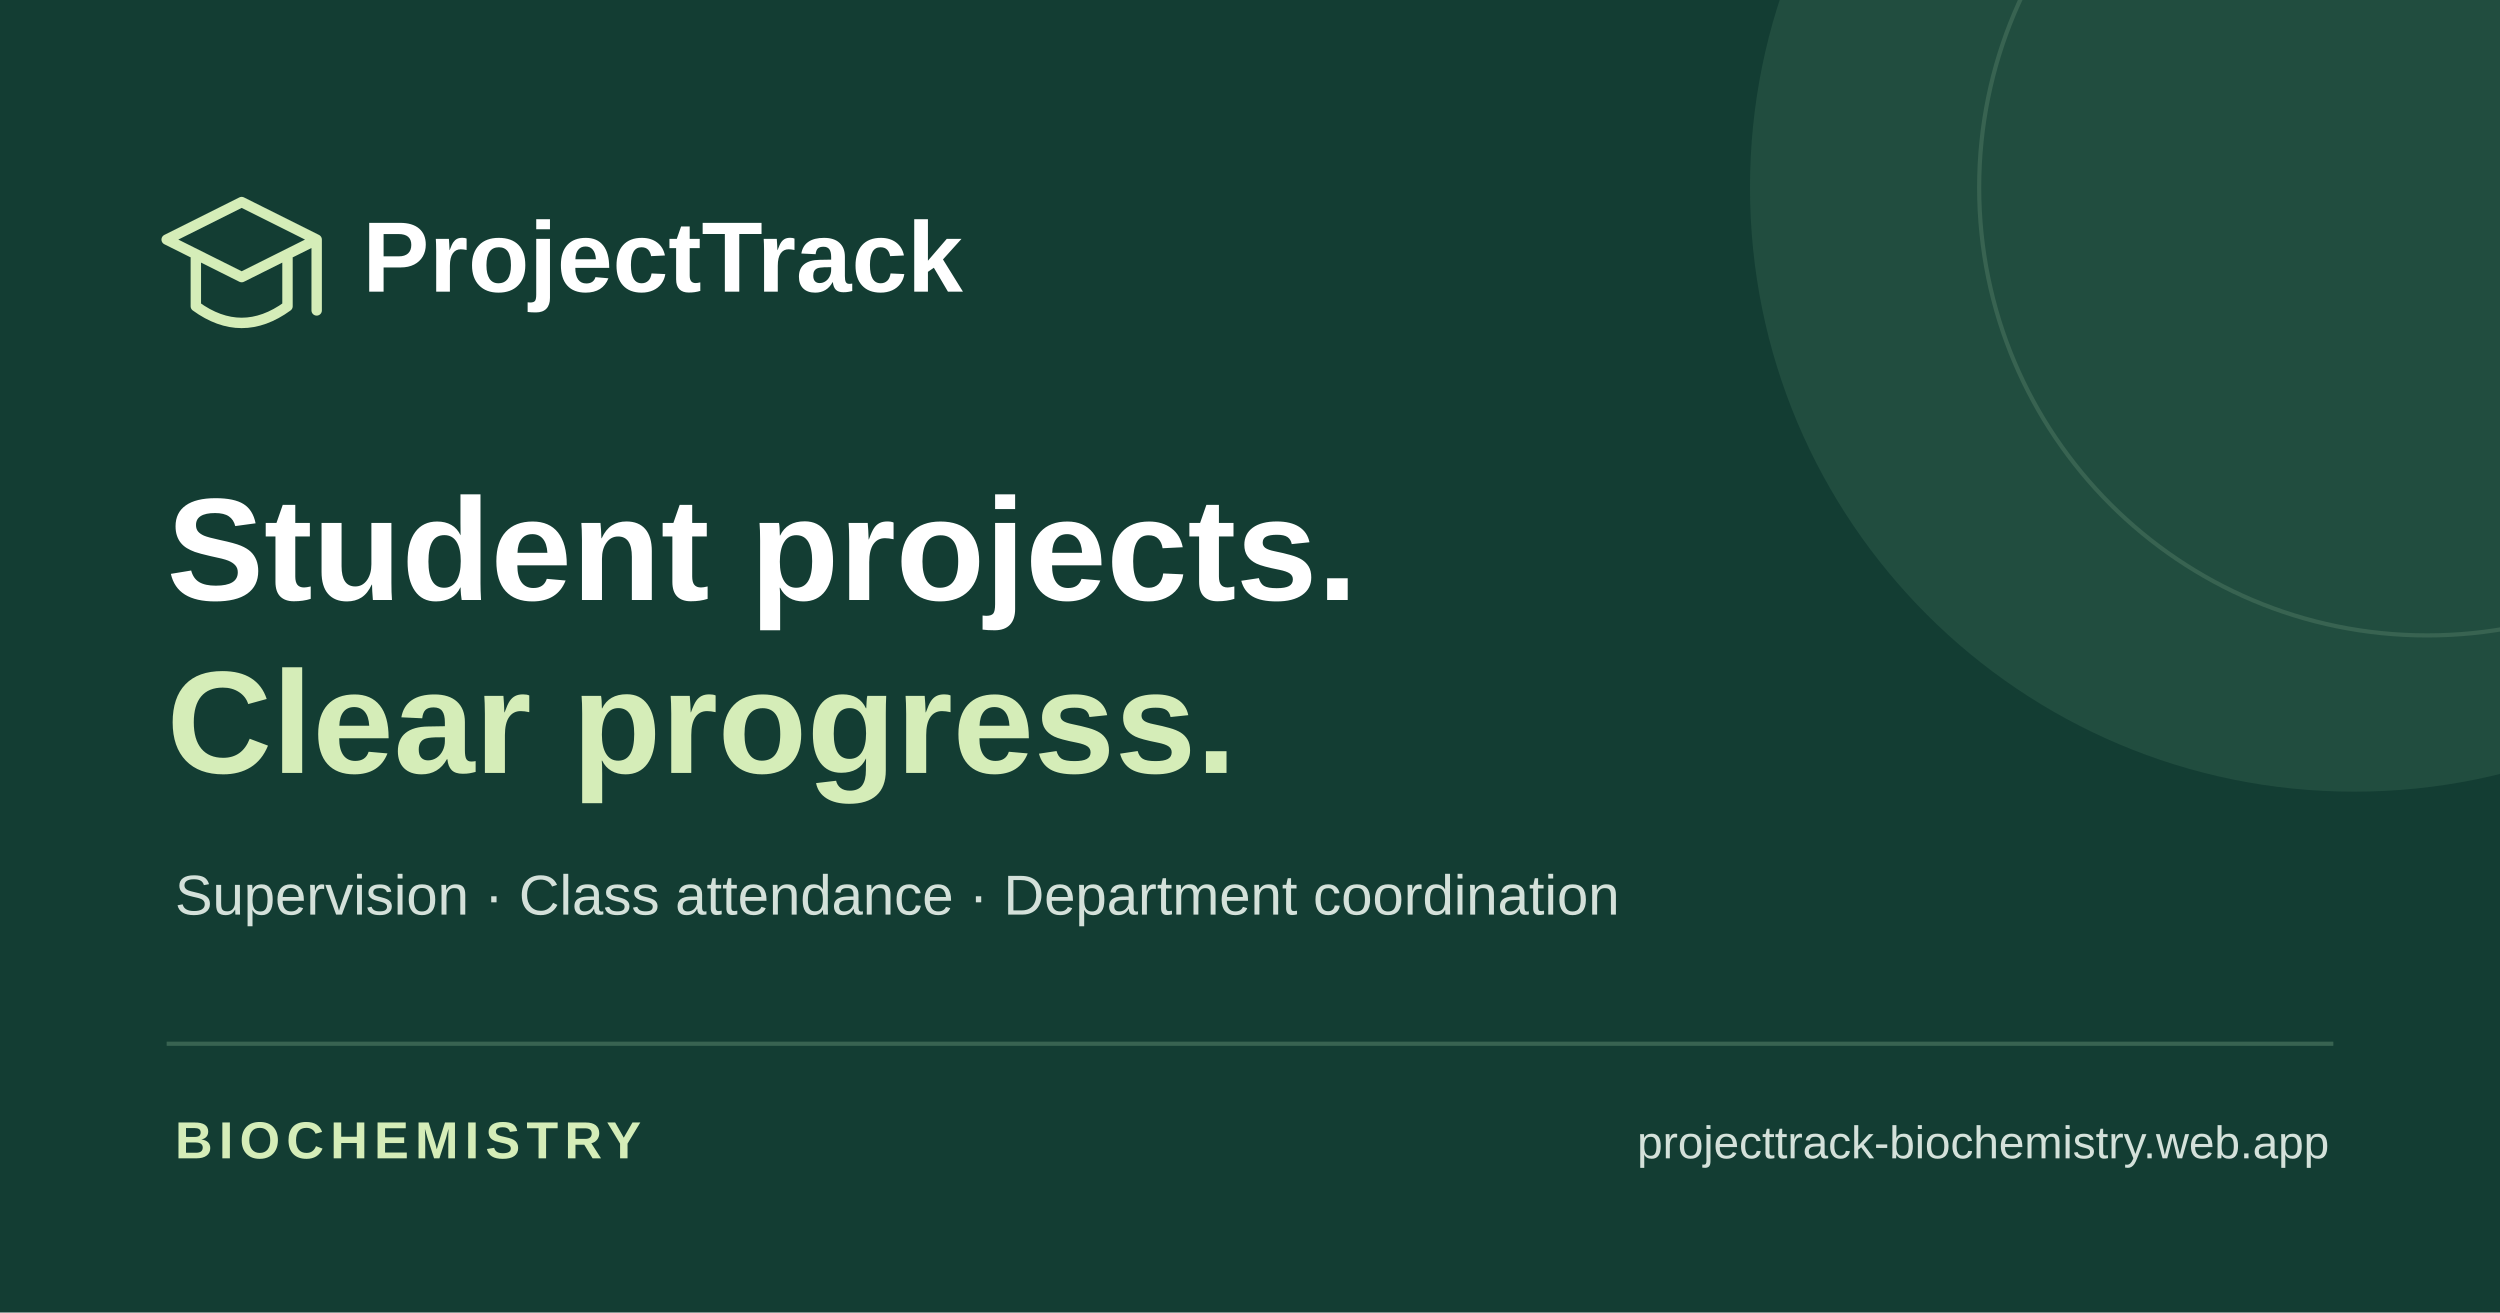
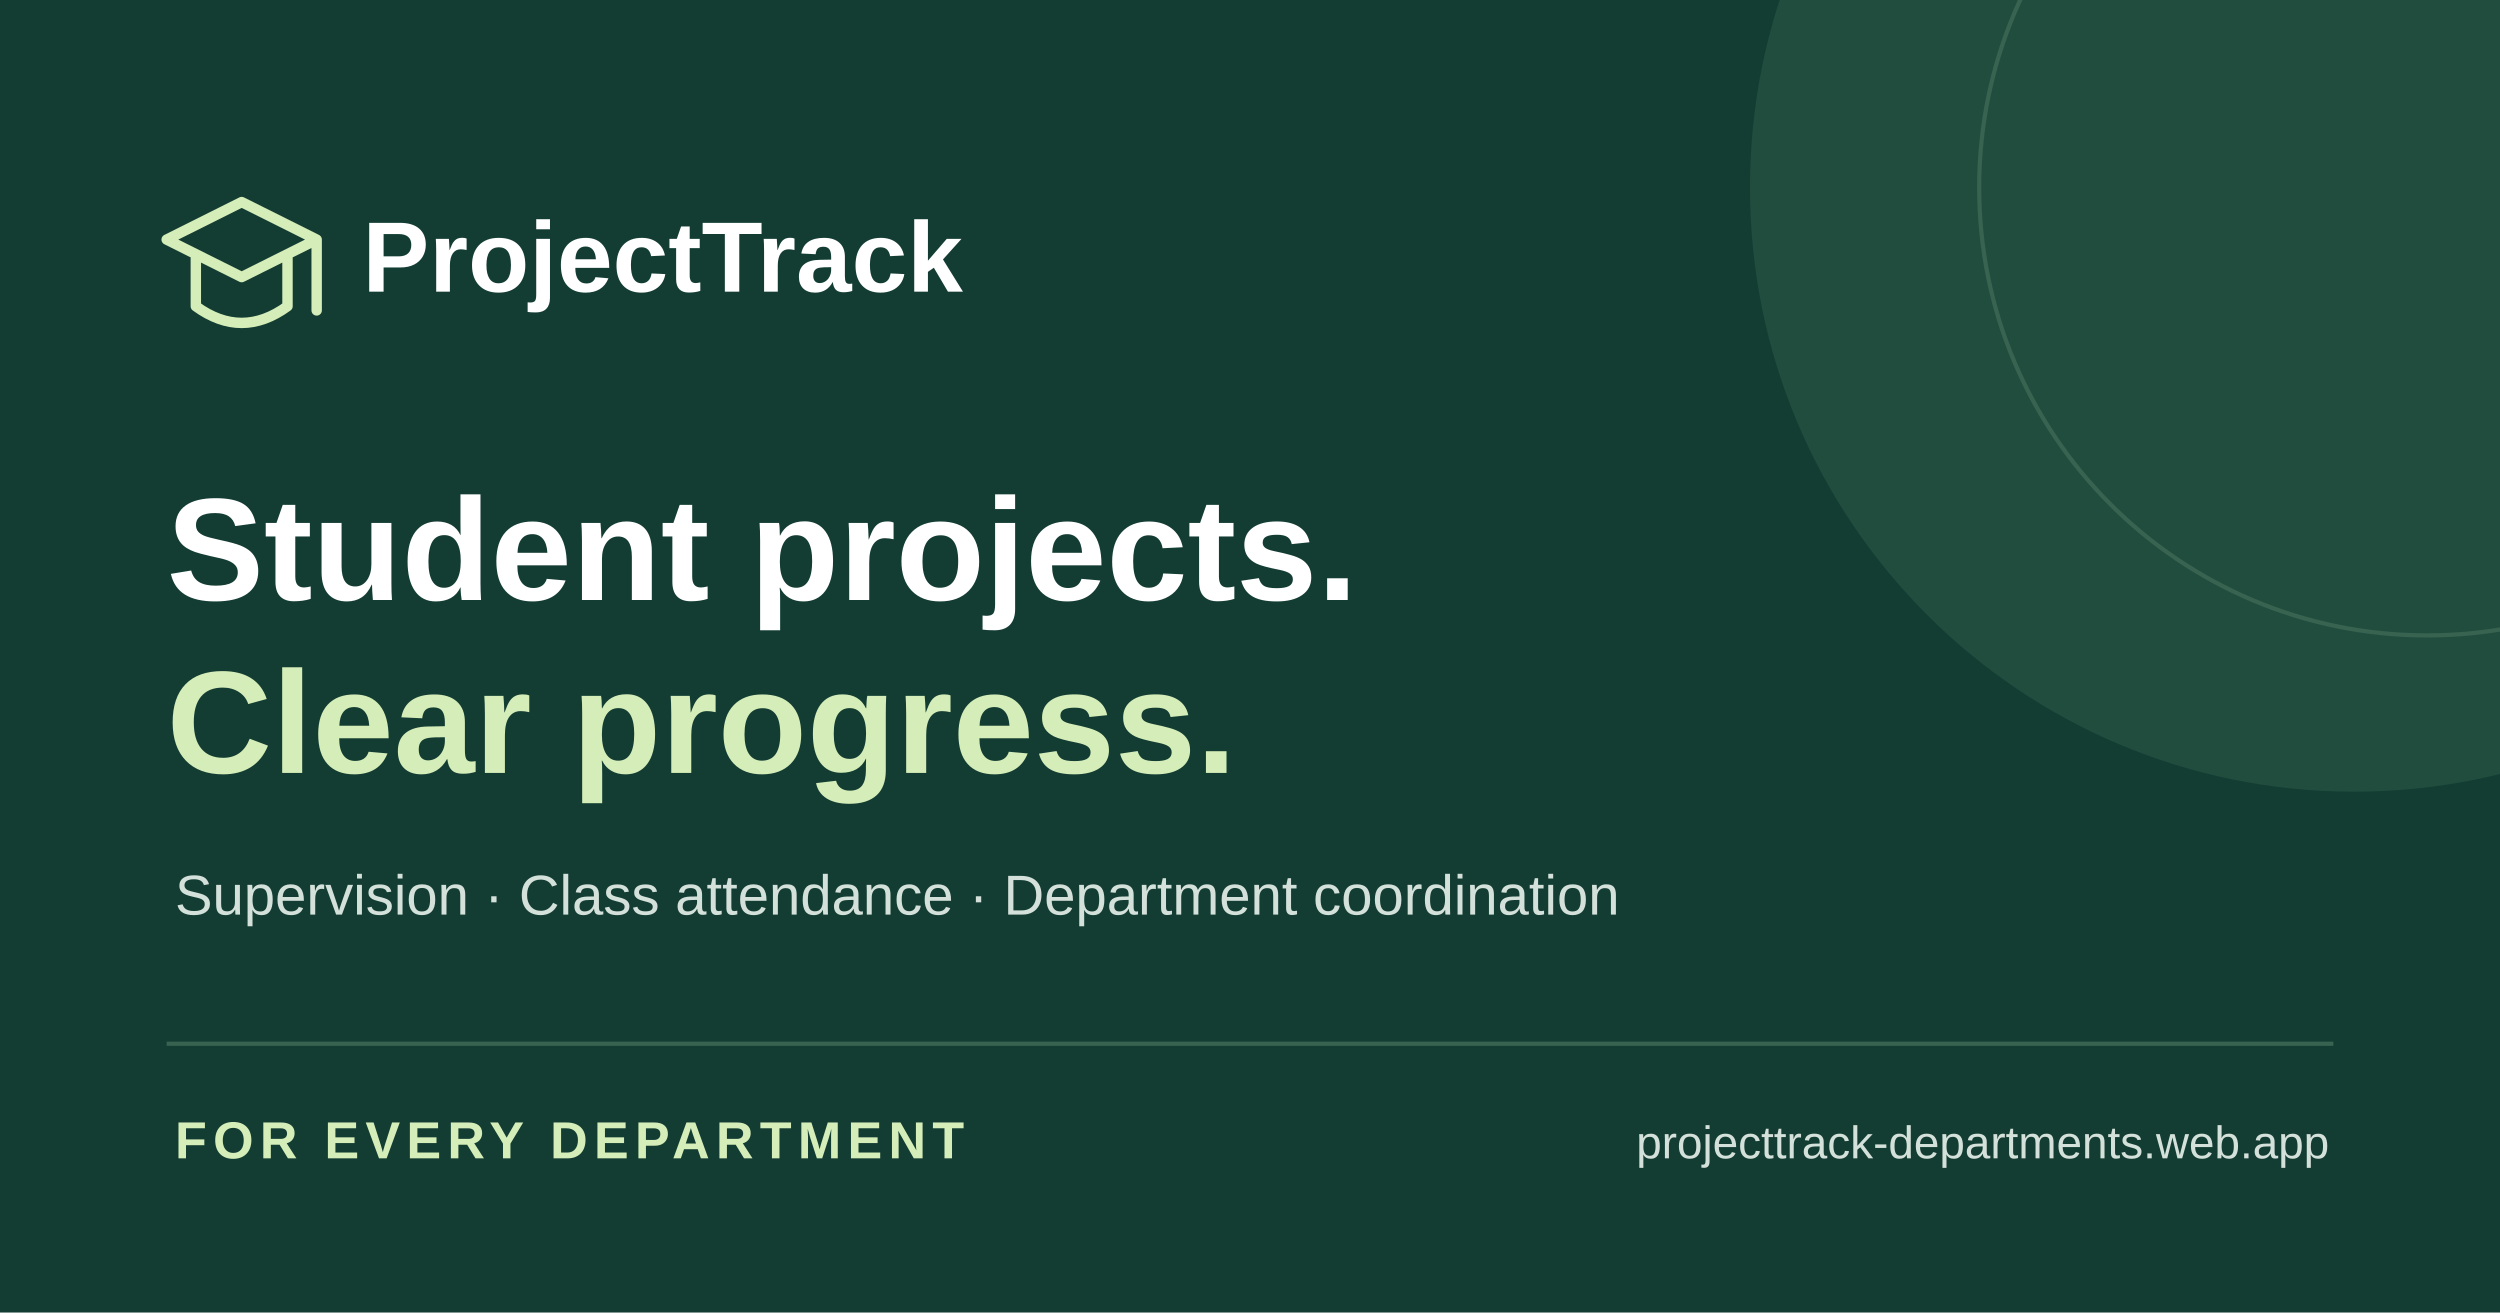
<svg xmlns="http://www.w3.org/2000/svg" width="1200" height="630" viewBox="0 0 1200 630">
  <rect width="1200" height="630" fill="#133d33" />
  <circle cx="1130" cy="90" r="290" fill="#214d3f" />
  <circle cx="1165" cy="90" r="215" fill="none" stroke="#386351" stroke-width="2" />
  <path d="M80 115 116 97l36 18-36 18zM94 124v23q22 16 44 0v-23M152 115v34" fill="none" stroke="#d5edb8" stroke-width="5" stroke-linecap="round" stroke-linejoin="round" />
  <g font-family="Arial, sans-serif">
    <text x="174" y="140" fill="white" font-size="48" font-weight="700">ProjectTrack</text>
    <text x="80" y="288" fill="white" font-size="70" font-weight="700">Student projects.</text>
    <text x="80" y="371" fill="#d5edb8" font-size="70" font-weight="700">Clear progress.</text>
    <text x="84" y="439" fill="#d4e1da" font-size="27">Supervision · Class attendance · Department coordination</text>
    <path d="M80 501H1120" stroke="#386351" stroke-width="2" />
-     <text x="84" y="556" fill="#d5edb8" font-size="25" font-weight="700" letter-spacing="3">BIOCHEMISTRY</text>
-     <text x="1118" y="556" text-anchor="end" fill="#d4e1da" font-size="22">projecttrack-biochemistry.web.app</text>
+     <text x="84" y="556" fill="#d5edb8" font-size="25" font-weight="700" letter-spacing="3">FOR EVERY DEPARTMENT</text>
+     <text x="1118" y="556" text-anchor="end" fill="#d4e1da" font-size="22">projecttrack-departments.web.app</text>
  </g>
</svg>
